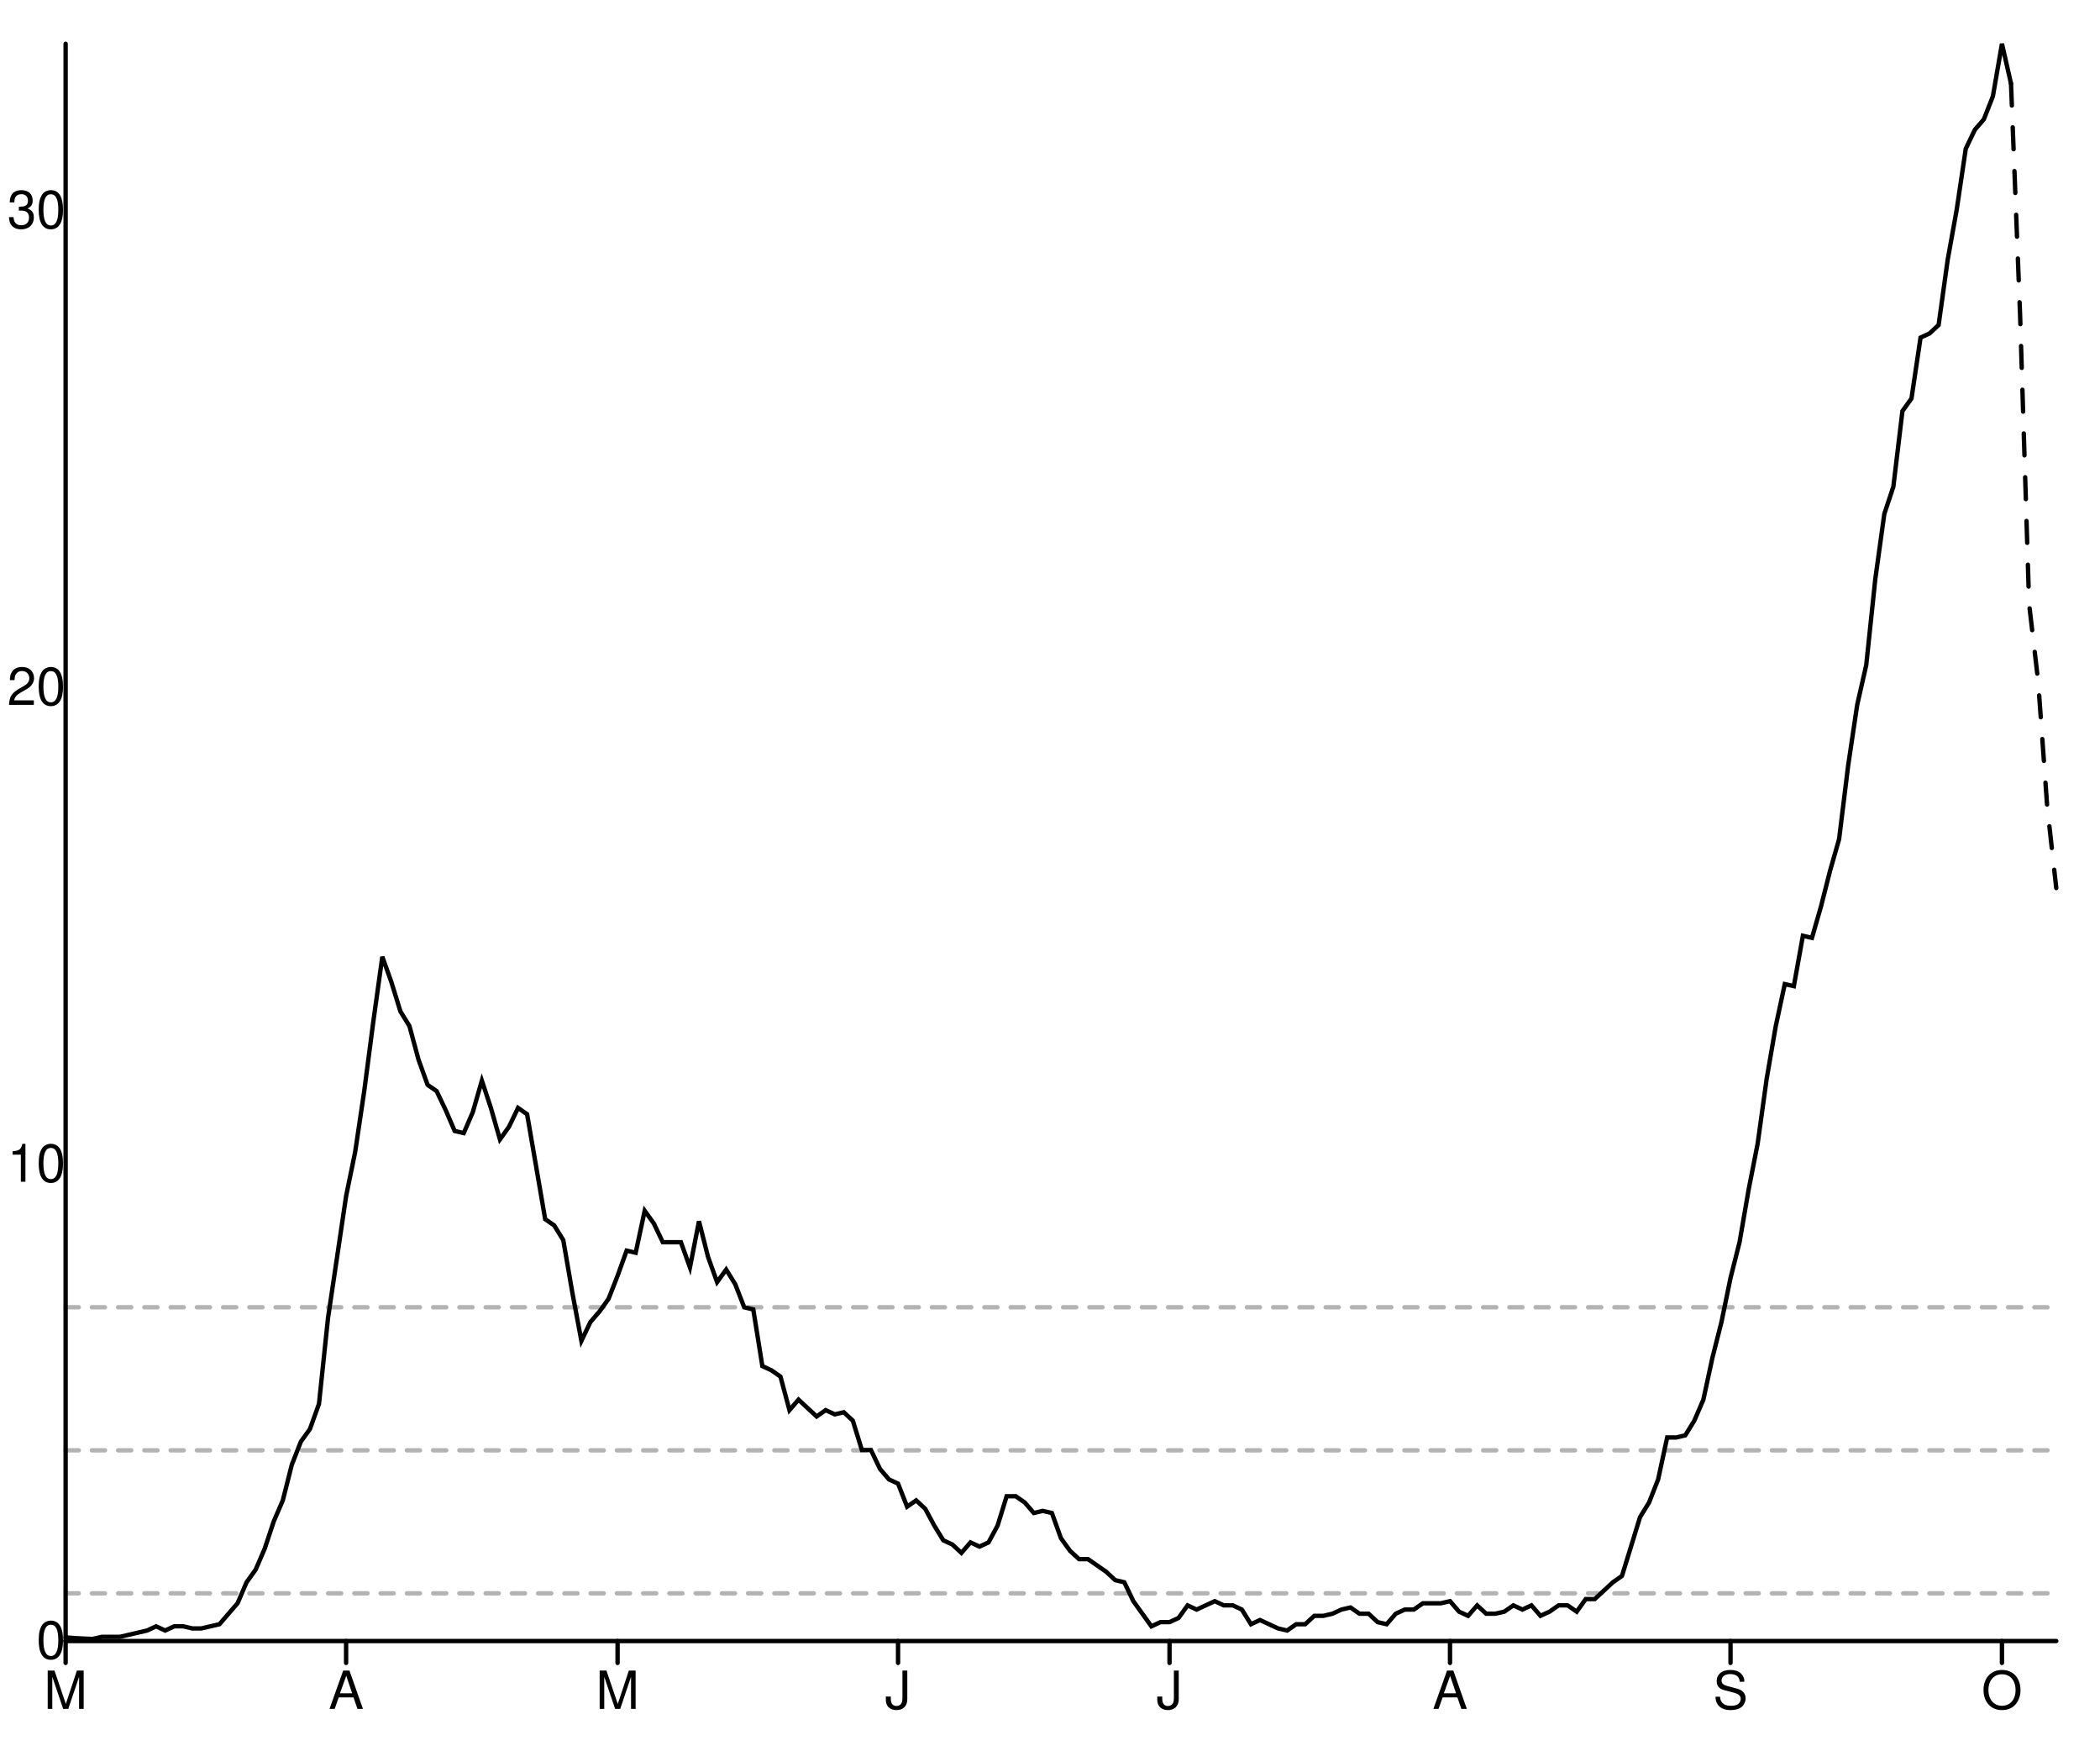
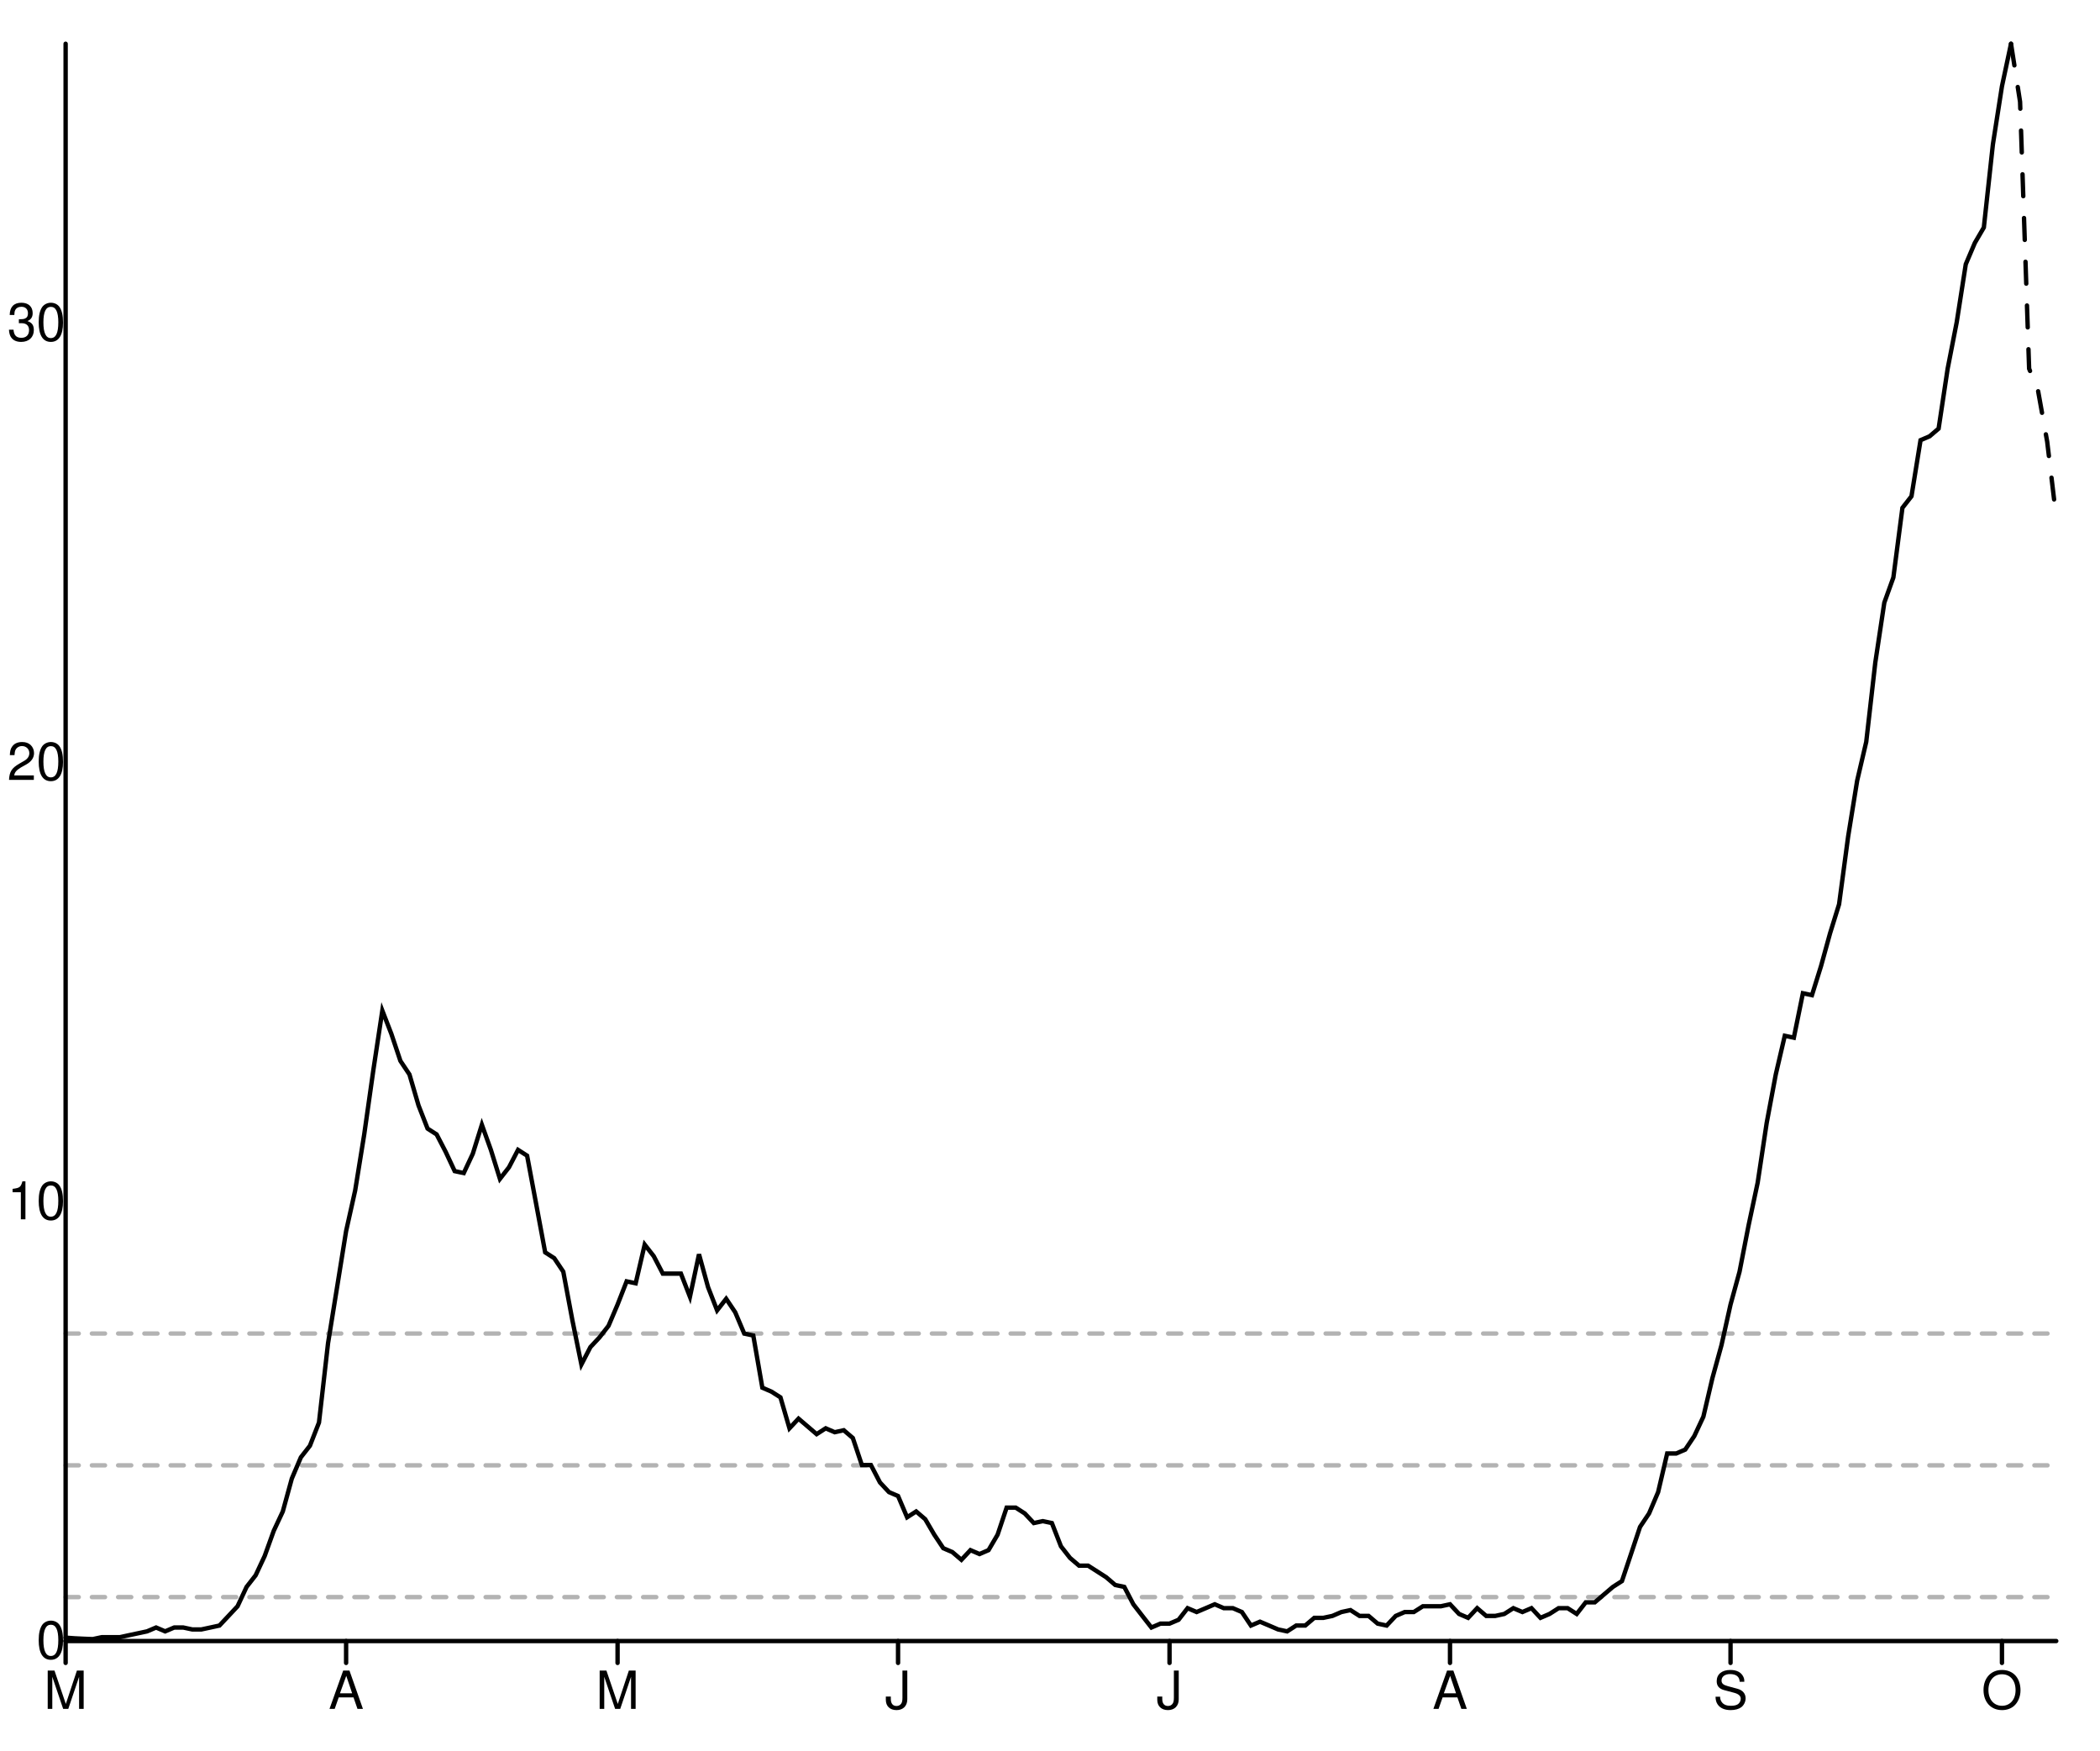
<svg xmlns="http://www.w3.org/2000/svg" width="480" height="400" viewBox="0 0 480 400" style="overflow:display" preserveAspectRatio="xMinYMin meet" overflow="visible">
  <defs>
    <style>
	.data-series path.line { fill-opacity: 0; stroke: black; }
	.data-series path.line.dotted { stroke-dasharray: 12 20 }
	.data-series circle { display: none; }
	.data-series:hover path.line, .data-series.on path.line { stroke-width: 1; }
	.data-series:hover circle, .data-series.on circle { display: inline; }
	.data-series circle:hover, .data-series circle.on { r: 1px!important; }
	.graph-grid { font-family: "Helvetica Neue",Helvetica,Arial,"Lucida Grande",sans-serif; }
	.graph-grid line { stroke: black; stroke-width: 1; stroke-linecap: round; }
	.graph-grid.graph-grid-x text { text-anchor: middle; dominant-baseline: hanging; transform: translateY(10px); }
	.graph-grid.graph-grid-y text { text-anchor: end; dominant-baseline: middle; transform: translateX(-10px); }
	</style>
  </defs>
  <g class="graph-grid graph-grid-y">
    <line x1="15.00" y1="375.00" x2="470.00" y2="375.00" data-left="15" />
    <text x="25" y="375" text-anchor="end">0</text>
-     <text x="25" y="266.04" text-anchor="end">10</text>
-     <text x="25" y="157.081" text-anchor="end">20</text>
-     <text x="25" y="48.121" text-anchor="end">30</text>
+     <text x="25" y="274.615" text-anchor="end">10</text>
+     <text x="25" y="174.23" text-anchor="end">20</text>
+     <text x="25" y="73.844" text-anchor="end">30</text>
    <text style="text-anchor:middle;dominant-baseline:hanging;font-weight:bold;transform: translateY(192.5px) rotate(-90deg);" />
  </g>
  <g class="graph-grid graph-grid-x">
    <line x1="15.00" y1="375.00" x2="15.00" y2="10.00" data-left="15" />
    <line class="tick" x1="15.00" y1="375.00" x2="15.00" y2="380.00" />
    <text x="15" y="375" text-anchor="middle">M</text>
    <line class="tick" x1="79.11" y1="375.00" x2="79.11" y2="380.00" />
    <text x="79.114" y="375" text-anchor="middle">A</text>
    <line class="tick" x1="141.16" y1="375.00" x2="141.16" y2="380.00" />
    <text x="141.159" y="375" text-anchor="middle">M</text>
    <line class="tick" x1="205.27" y1="375.00" x2="205.27" y2="380.00" />
    <text x="205.273" y="375" text-anchor="middle">J</text>
    <line class="tick" x1="267.32" y1="375.00" x2="267.32" y2="380.00" />
    <text x="267.318" y="375" text-anchor="middle">J</text>
    <line class="tick" x1="331.43" y1="375.00" x2="331.43" y2="380.00" />
    <text x="331.432" y="375" text-anchor="middle">A</text>
    <line class="tick" x1="395.55" y1="375.00" x2="395.55" y2="380.00" />
    <text x="395.545" y="375" text-anchor="middle">S</text>
    <line class="tick" x1="457.59" y1="375.00" x2="457.59" y2="380.00" />
    <text x="457.591" y="375" text-anchor="middle">O</text>
    <text style="text-anchor:middle;dominant-baseline:hanging;font-weight:bold;transform: translateY(192.5px) rotate(-90deg);" />
  </g>
  <g data-series="widespread" class="data-series">
-     <path d="M 15.00,298.73L 470.00,298.73" id="E08000015-level-0" class="line" stroke-width="1" stroke-linecap="round" stroke-dasharray="3,3" fill-opacity="0.3" opacity="0.3" />
+     <path d="M 15.00,304.73L 470.00,304.73" id="E08000015-level-0" class="line" stroke-width="1" stroke-linecap="round" stroke-dasharray="3,3" fill-opacity="0.3" opacity="0.3" />
  </g>
  <g data-series="substantial" class="data-series">
-     <path d="M 15.00,331.42L 470.00,331.42" id="E08000015-level-1" class="line" stroke-width="1" stroke-linecap="round" stroke-dasharray="3,3" fill-opacity="0.3" opacity="0.3" />
+     <path d="M 15.00,334.85L 470.00,334.85" id="E08000015-level-1" class="line" stroke-width="1" stroke-linecap="round" stroke-dasharray="3,3" fill-opacity="0.3" opacity="0.3" />
  </g>
  <g data-series="moderate" class="data-series">
-     <path d="M 15.00,364.10L 470.00,364.10" id="E08000015-level-2" class="line" stroke-width="1" stroke-linecap="round" stroke-dasharray="3,3" fill-opacity="0.3" opacity="0.3" />
+     <path d="M 15.00,364.96L 470.00,364.96" id="E08000015-level-2" class="line" stroke-width="1" stroke-linecap="round" stroke-dasharray="3,3" fill-opacity="0.3" opacity="0.3" />
  </g>
  <g data-series="new-cases" class="data-series">
-     <path d="M 15.00,374.16L 17.07,374.33L 19.14,374.44L 21.20,374.52L 23.27,374.04L 25.34,374.04L 27.41,374.04L 29.48,373.56L 31.55,373.08L 33.61,372.60L 35.68,371.64L 37.75,372.60L 39.82,371.64L 41.89,371.64L 43.95,372.12L 46.02,372.12L 48.09,371.64L 50.16,371.16L 52.23,368.76L 54.30,366.37L 56.36,361.57L 58.43,358.69L 60.50,353.90L 62.57,347.66L 64.64,342.86L 66.70,334.71L 68.77,329.43L 70.84,326.56L 72.91,320.80L 74.98,301.14L 77.05,287.23L 79.11,273.32L 81.18,263.25L 83.25,249.34L 85.32,233.51L 87.39,218.64L 89.45,224.40L 91.52,231.11L 93.59,234.47L 95.66,242.14L 97.73,247.90L 99.80,249.34L 101.86,253.65L 103.93,258.45L 106.00,258.93L 108.07,254.13L 110.14,246.94L 112.20,253.17L 114.27,260.37L 116.34,257.49L 118.41,253.17L 120.48,254.61L 122.55,266.60L 124.61,278.59L 126.68,280.03L 128.75,283.39L 130.82,295.38L 132.89,306.41L 134.95,302.10L 137.02,299.70L 139.09,296.82L 141.16,291.54L 143.23,285.79L 145.30,286.27L 147.36,276.68L 149.43,279.55L 151.50,283.87L 153.57,283.87L 155.64,283.87L 157.70,289.63L 159.77,279.07L 161.84,287.23L 163.91,292.98L 165.98,290.11L 168.05,293.46L 170.11,298.74L 172.18,299.22L 174.25,312.17L 176.32,313.13L 178.39,314.57L 180.45,322.24L 182.52,319.84L 184.59,321.76L 186.66,323.68L 188.73,322.24L 190.80,323.20L 192.86,322.72L 194.93,324.64L 197.00,331.35L 199.07,331.35L 201.14,335.67L 203.20,338.07L 205.27,339.03L 207.34,344.30L 209.41,342.86L 211.48,344.78L 213.55,348.62L 215.61,351.98L 217.68,352.94L 219.75,354.86L 221.82,352.46L 223.89,353.42L 225.95,352.46L 228.02,348.62L 230.09,341.91L 232.16,341.91L 234.23,343.34L 236.30,345.74L 238.36,345.26L 240.43,345.74L 242.50,351.50L 244.57,354.38L 246.64,356.29L 248.70,356.29L 250.77,357.73L 252.84,359.17L 254.91,361.09L 256.98,361.57L 259.05,365.89L 261.11,368.76L 263.18,371.64L 265.25,370.68L 267.32,370.68L 269.39,369.72L 271.45,366.85L 273.52,367.81L 275.59,366.85L 277.66,365.89L 279.73,366.85L 281.80,366.85L 283.86,367.81L 285.93,371.16L 288.00,370.20L 290.07,371.16L 292.14,372.12L 294.20,372.60L 296.27,371.16L 298.34,371.16L 300.41,369.24L 302.48,369.24L 304.55,368.76L 306.61,367.81L 308.68,367.33L 310.75,368.76L 312.82,368.76L 314.89,370.68L 316.95,371.16L 319.02,368.76L 321.09,367.81L 323.16,367.81L 325.23,366.37L 327.30,366.37L 329.36,366.37L 331.43,365.89L 333.50,368.29L 335.57,369.24L 337.64,366.85L 339.70,368.76L 341.77,368.76L 343.84,368.29L 345.91,366.85L 347.98,367.81L 350.05,366.85L 352.11,369.24L 354.18,368.29L 356.25,366.85L 358.32,366.85L 360.39,368.29L 362.45,365.41L 364.52,365.41L 366.59,363.49L 368.66,361.57L 370.73,360.13L 372.80,353.42L 374.86,346.70L 376.93,343.34L 379.00,338.07L 381.07,328.48L 383.14,328.48L 385.20,328.00L 387.27,324.64L 389.34,319.84L 391.41,310.25L 393.48,302.10L 395.55,292.02L 397.61,283.87L 399.68,271.88L 401.75,261.33L 403.82,246.46L 405.89,234.47L 407.95,224.88L 410.02,225.35L 412.09,213.84L 414.16,214.32L 416.23,207.13L 418.30,198.98L 420.36,191.78L 422.43,174.99L 424.50,161.08L 426.57,151.97L 428.64,132.31L 430.70,117.44L 432.77,111.20L 434.84,93.94L 436.91,91.06L 438.98,77.15L 441.05,76.19L 443.11,74.27L 445.18,59.40L 447.25,47.89L 449.32,33.98L 451.39,29.66L 453.45,27.27L 455.52,21.99L 457.59,10.00L 459.66,19.11" id="New cases" class="line" stroke-width="1" stroke-linecap="round" />
+     <path d="M 15.00,374.23L 17.07,374.38L 19.14,374.48L 21.20,374.56L 23.27,374.12L 25.34,374.12L 27.41,374.12L 29.48,373.67L 31.55,373.23L 33.61,372.79L 35.68,371.91L 37.75,372.79L 39.82,371.91L 41.89,371.91L 43.95,372.35L 46.02,372.35L 48.09,371.91L 50.16,371.46L 52.23,369.26L 54.30,367.05L 56.36,362.63L 58.43,359.98L 60.50,355.56L 62.57,349.81L 64.64,345.39L 66.70,337.88L 68.77,333.02L 70.84,330.37L 72.91,325.07L 74.98,306.95L 77.05,294.13L 79.11,281.32L 81.18,272.04L 83.25,259.23L 85.32,244.64L 87.39,230.94L 89.45,236.25L 91.52,242.43L 93.59,245.53L 95.66,252.60L 97.73,257.90L 99.80,259.23L 101.86,263.20L 103.93,267.62L 106.00,268.06L 108.07,263.64L 110.14,257.02L 112.20,262.76L 114.27,269.39L 116.34,266.74L 118.41,262.76L 120.48,264.09L 122.55,275.13L 124.61,286.18L 126.68,287.51L 128.75,290.60L 130.82,301.65L 132.89,311.81L 134.95,307.83L 137.02,305.62L 139.09,302.97L 141.16,298.11L 143.23,292.81L 145.30,293.25L 147.36,284.41L 149.43,287.06L 151.50,291.04L 153.57,291.04L 155.64,291.04L 157.70,296.34L 159.77,286.62L 161.84,294.13L 163.91,299.44L 165.98,296.79L 168.05,299.88L 170.11,304.74L 172.18,305.18L 174.25,317.11L 176.32,318.00L 178.39,319.32L 180.45,326.39L 182.52,324.18L 184.59,325.95L 186.66,327.72L 188.73,326.39L 190.80,327.28L 192.86,326.83L 194.93,328.60L 197.00,334.79L 199.07,334.79L 201.14,338.77L 203.20,340.97L 205.27,341.86L 207.34,346.72L 209.41,345.39L 211.48,347.16L 213.55,350.70L 215.61,353.79L 217.68,354.67L 219.75,356.44L 221.82,354.23L 223.89,355.12L 225.95,354.23L 228.02,350.70L 230.09,344.51L 232.16,344.51L 234.23,345.84L 236.30,348.04L 238.36,347.60L 240.43,348.04L 242.50,353.35L 244.57,356.00L 246.64,357.77L 248.70,357.77L 250.77,359.09L 252.84,360.42L 254.91,362.19L 256.98,362.63L 259.05,366.60L 261.11,369.26L 263.18,371.91L 265.25,371.02L 267.32,371.02L 269.39,370.14L 271.45,367.49L 273.52,368.37L 275.59,367.49L 277.66,366.60L 279.73,367.49L 281.80,367.49L 283.86,368.37L 285.93,371.46L 288.00,370.58L 290.07,371.46L 292.14,372.35L 294.20,372.79L 296.27,371.46L 298.34,371.46L 300.41,369.70L 302.48,369.70L 304.55,369.26L 306.61,368.37L 308.68,367.93L 310.75,369.26L 312.82,369.26L 314.89,371.02L 316.95,371.46L 319.02,369.26L 321.09,368.37L 323.16,368.37L 325.23,367.05L 327.30,367.05L 329.36,367.05L 331.43,366.60L 333.50,368.81L 335.57,369.70L 337.64,367.49L 339.70,369.26L 341.77,369.26L 343.84,368.81L 345.91,367.49L 347.98,368.37L 350.05,367.49L 352.11,369.70L 354.18,368.81L 356.25,367.49L 358.32,367.49L 360.39,368.81L 362.45,366.16L 364.52,366.16L 366.59,364.39L 368.66,362.63L 370.73,361.30L 372.80,355.12L 374.86,348.93L 376.93,345.84L 379.00,340.97L 381.07,332.14L 383.14,332.14L 385.20,331.25L 387.27,328.16L 389.34,323.74L 391.41,314.90L 393.48,307.39L 395.55,298.11L 397.61,290.60L 399.68,279.99L 401.75,270.27L 403.82,256.57L 405.89,245.53L 407.95,236.69L 410.02,237.13L 412.09,226.97L 414.16,227.41L 416.23,220.78L 418.30,213.27L 420.36,206.64L 422.43,191.17L 424.50,178.36L 426.57,169.52L 428.64,151.40L 430.70,137.71L 432.77,131.96L 434.84,116.05L 436.91,113.40L 438.98,100.59L 441.05,99.70L 443.11,97.94L 445.18,84.24L 447.25,73.63L 449.32,60.38L 451.39,55.51L 453.45,51.98L 455.52,32.98L 457.59,19.72L 459.66,10.00" id="New cases" class="line" stroke-width="1" stroke-linecap="round" />
  </g>
  <g data-series="recent-cases" class="data-series">
-     <path d="M 459.66,19.11L 461.73,71.87L 463.80,138.06L 465.86,155.65L 467.93,184.30L 470.00,202.93" id="Recent cases" class="line" stroke-width="1" stroke-linecap="round" stroke-dasharray="5,5" />
+     <path d="M 459.66,10.00L 461.73,23.26L 463.80,84.24L 465.86,89.39L 467.93,100.94L 470.00,118.26" id="Recent cases" class="line" stroke-width="1" stroke-linecap="round" stroke-dasharray="5,5" />
  </g>
</svg>
